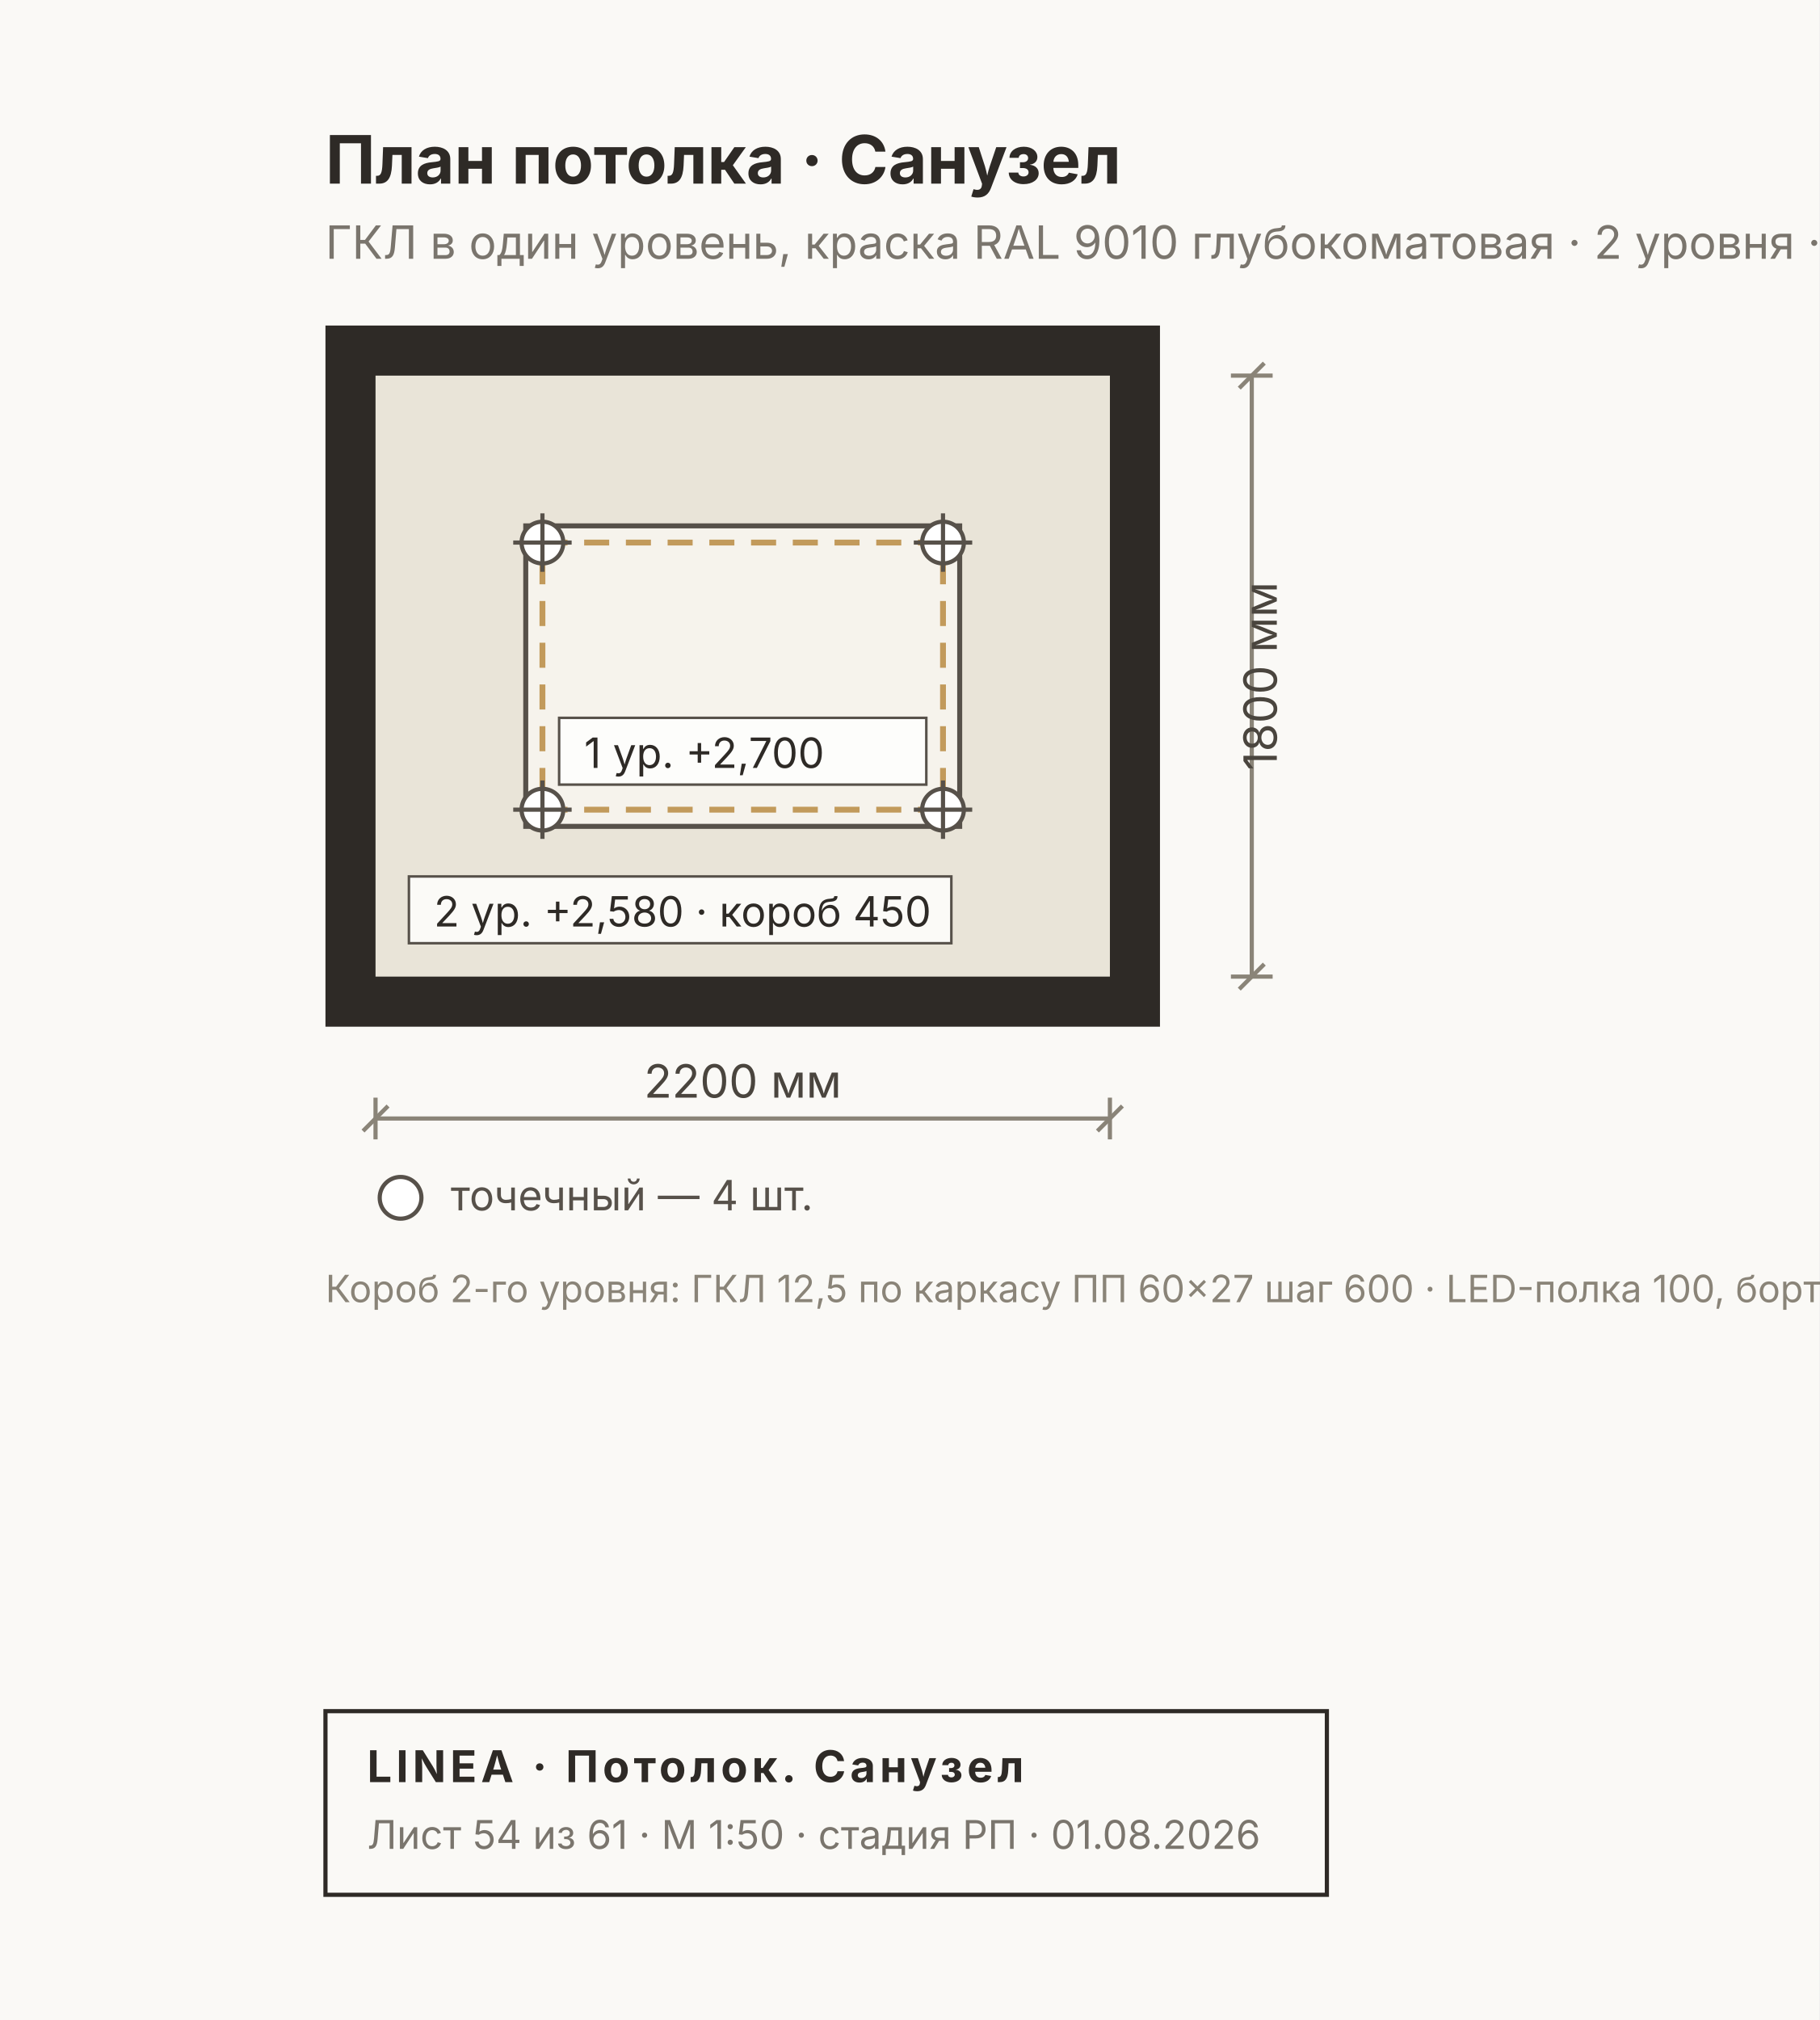
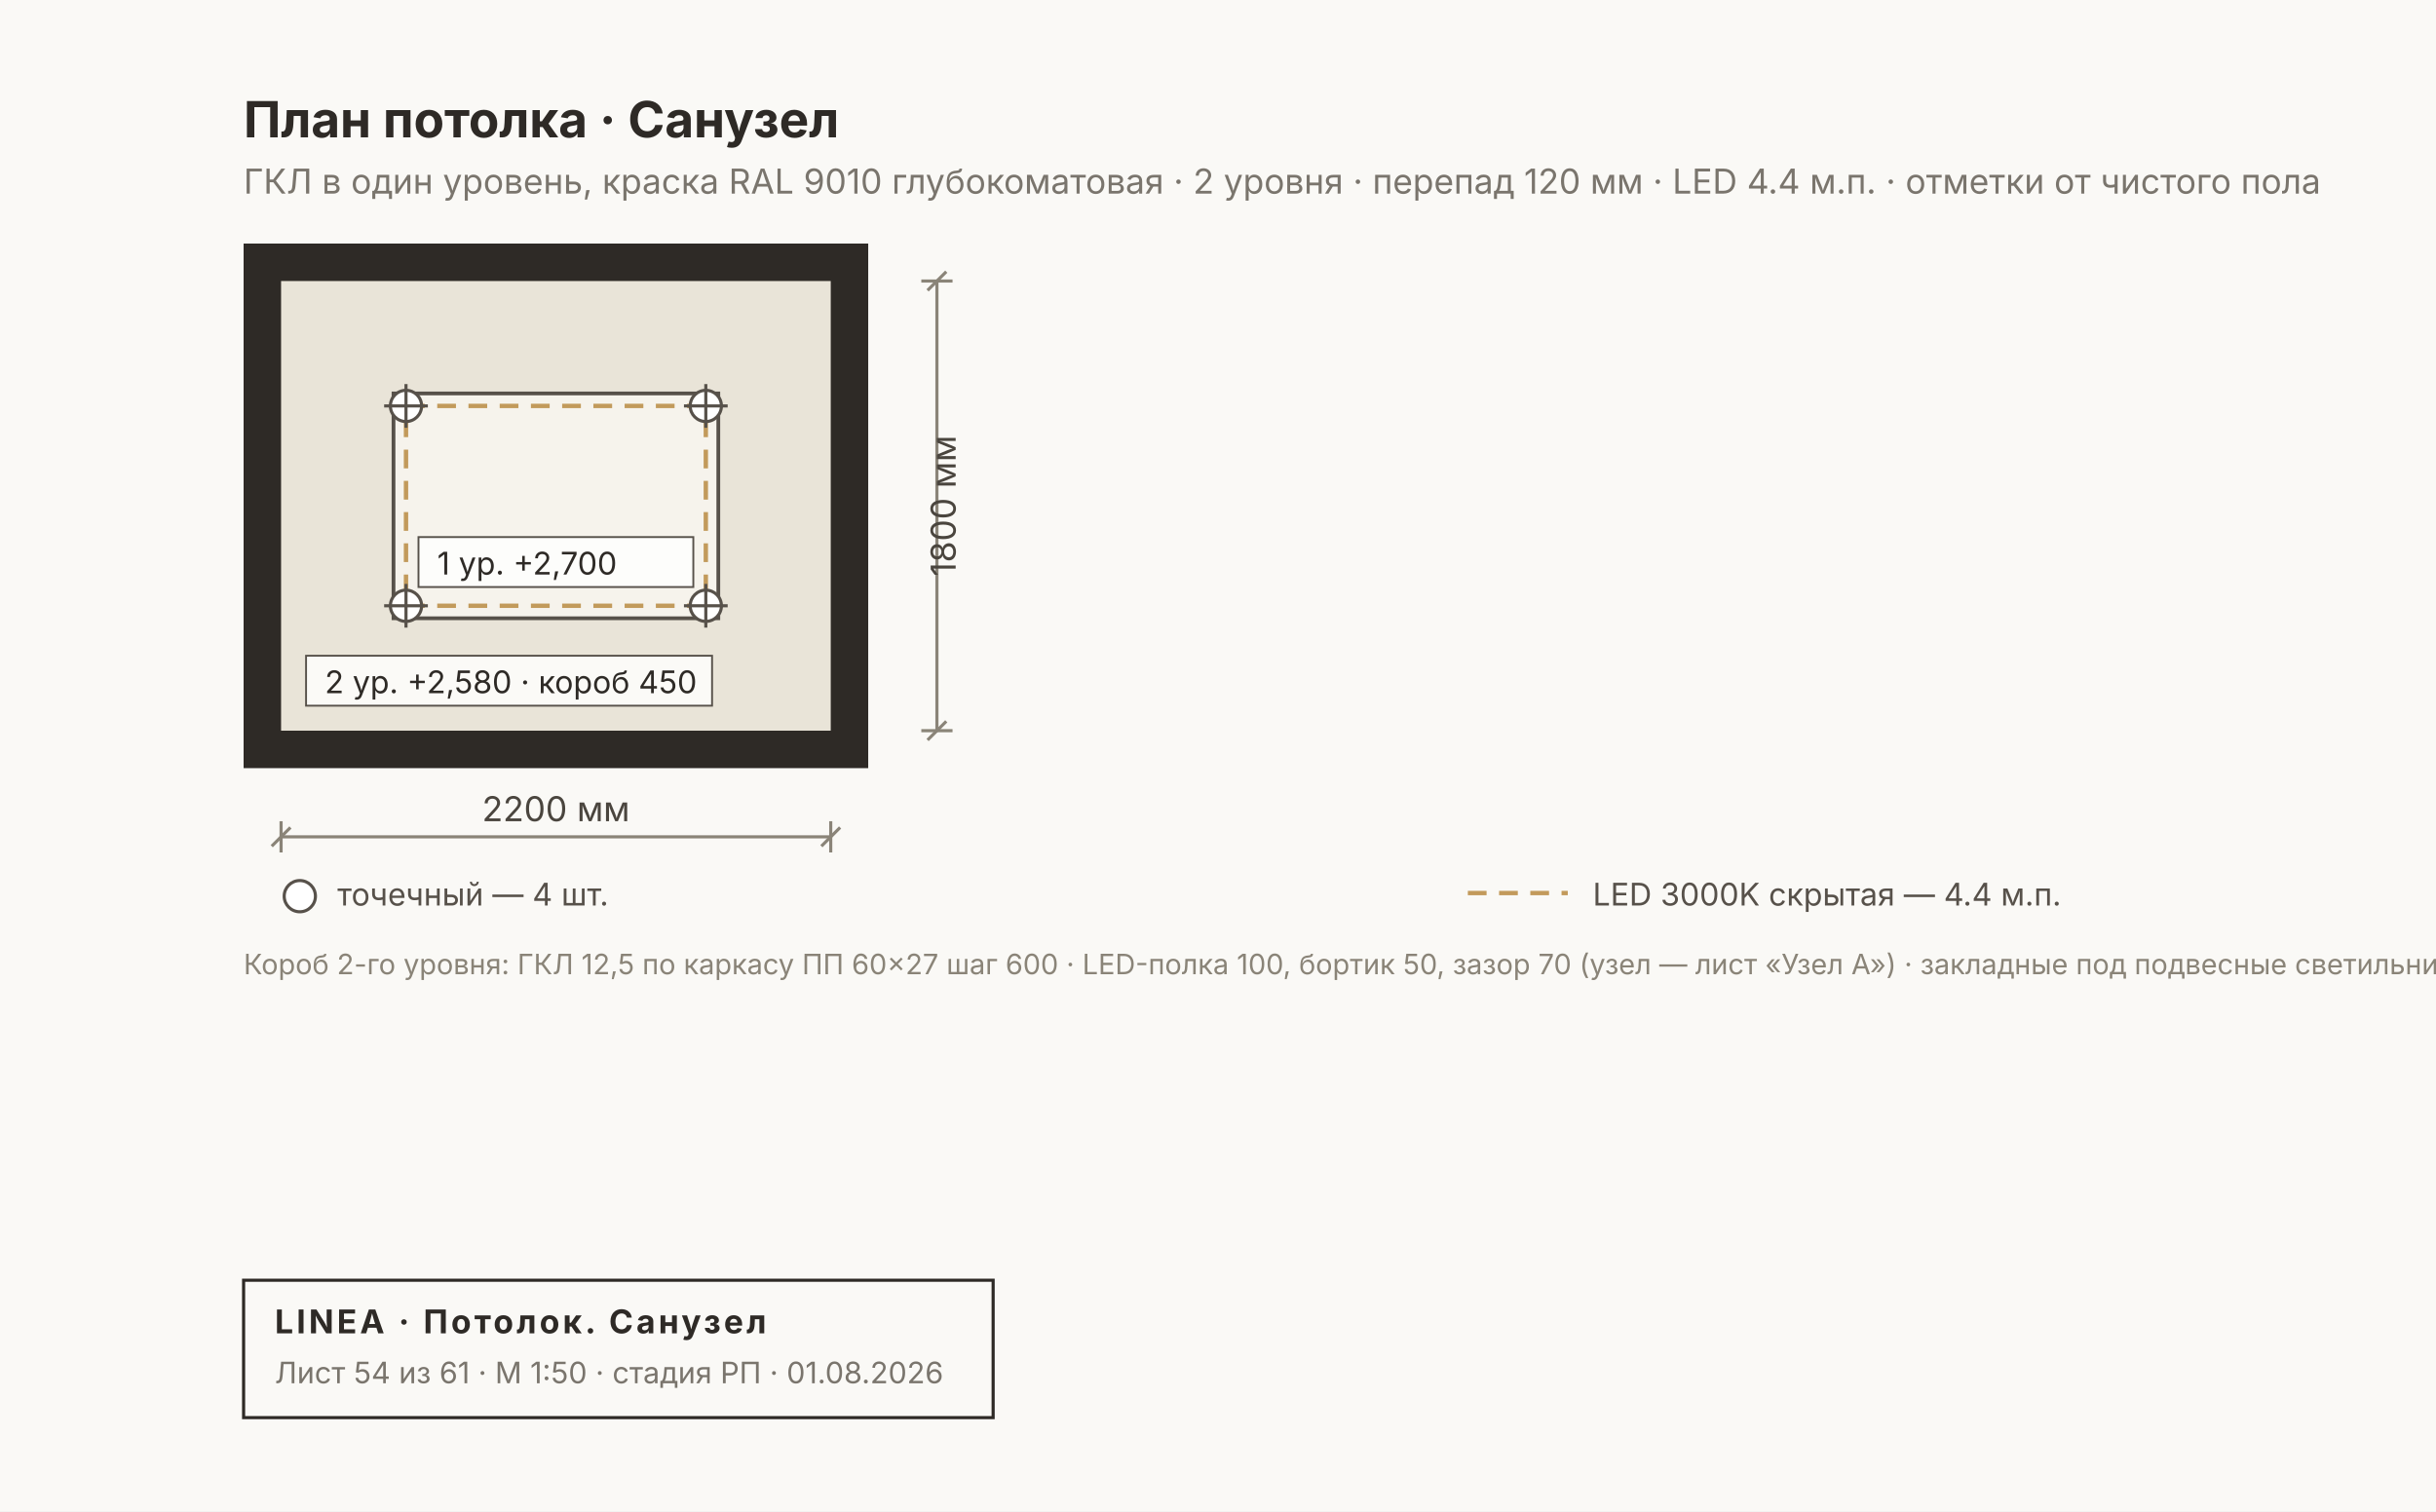
- <svg xmlns="http://www.w3.org/2000/svg" width="436" height="484" viewBox="0 0 436 484" font-family="Inter, &quot;Helvetica Neue&quot;, Arial, sans-serif">
-   <rect width="436" height="484" fill="#FAF9F6" />
+ <svg xmlns="http://www.w3.org/2000/svg" width="780" height="484" viewBox="0 0 780 484" font-family="Inter, &quot;Helvetica Neue&quot;, Arial, sans-serif">
+   <rect width="780" height="484" fill="#FAF9F6" />
  <rect x="78" y="78" width="200" height="168" fill="#2E2A26" />
  <rect x="90" y="90" width="176" height="144" fill="#E9E4D8" />
  <rect x="126" y="126" width="104" height="72" fill="#F6F3EC" stroke="#57514A" stroke-width="1.2" />
  <rect x="130" y="130" width="96" height="64" fill="none" stroke="#C29A5B" stroke-width="1.4" stroke-dasharray="6 4" />
  <g font-size="10" fill="#2E2A26">
    <rect x="98" y="210" width="130" height="16" fill="#FFFFFFCC" stroke="#57514A" stroke-width="0.6" />
    <text x="104" y="222">2 ур. +2,580 · короб 450</text>
    <rect x="134" y="172" width="88" height="16" fill="#FFFFFFCC" stroke="#57514A" stroke-width="0.6" />
    <text x="140" y="184">1 ур. +2,700</text>
  </g>
  <g stroke="#57514A" stroke-width="1">
    <circle cx="130" cy="130" r="5" fill="#FFF" />
    <line x1="123" y1="130" x2="137" y2="130" />
    <line x1="130" y1="123" x2="130" y2="137" />
  </g>
  <g stroke="#57514A" stroke-width="1">
    <circle cx="130" cy="194" r="5" fill="#FFF" />
    <line x1="123" y1="194" x2="137" y2="194" />
    <line x1="130" y1="187" x2="130" y2="201" />
  </g>
  <g stroke="#57514A" stroke-width="1">
    <circle cx="226" cy="130" r="5" fill="#FFF" />
    <line x1="219" y1="130" x2="233" y2="130" />
    <line x1="226" y1="123" x2="226" y2="137" />
  </g>
  <g stroke="#57514A" stroke-width="1">
    <circle cx="226" cy="194" r="5" fill="#FFF" />
    <line x1="219" y1="194" x2="233" y2="194" />
    <line x1="226" y1="187" x2="226" y2="201" />
  </g>
  <text x="78" y="44" font-size="16" font-weight="700" fill="#2E2A26">План потолка · Санузел</text>
  <text x="78" y="62" font-size="11" fill="#7A756D">ГКЛ в один уровень, краска RAL 9010 глубокоматовая · 2 уровня · перепад 120 мм · LED 4.4 м.п. · отметки от чистого пола</text>
  <g stroke="#8A8478" stroke-width="1" fill="none">
    <line x1="90" y1="268" x2="266" y2="268" />
    <line x1="90" y1="263" x2="90" y2="273" />
    <line x1="266" y1="263" x2="266" y2="273" />
    <line x1="87" y1="271" x2="93" y2="265" />
    <line x1="263" y1="271" x2="269" y2="265" />
  </g>
  <text x="178" y="263" font-size="11" fill="#4A453E" text-anchor="middle">2200 мм</text>
  <g stroke="#8A8478" stroke-width="1" fill="none">
    <line x1="300" y1="90" x2="300" y2="234" />
    <line x1="295" y1="90" x2="305" y2="90" />
    <line x1="295" y1="234" x2="305" y2="234" />
    <line x1="297" y1="93" x2="303" y2="87" />
    <line x1="297" y1="237" x2="303" y2="231" />
  </g>
  <text x="306" y="162" font-size="11" fill="#4A453E" transform="rotate(-90 306 162)" text-anchor="middle">1800 мм</text>
  <g font-size="10" fill="#57514A">
    <circle cx="96" cy="287" r="5" fill="#FFF" stroke="#57514A" />
    <text x="108" y="290">точечный — 4 шт.</text>
    <line x1="470" y1="286" x2="502" y2="286" stroke="#C29A5B" stroke-width="1.4" stroke-dasharray="6 4" />
    <text x="510" y="290">LED 3000K скрытая — 4.4 м.п.</text>
  </g>
  <text x="78" y="312" font-size="9" fill="#8A8478">Короб 2-го уровня: ГКЛ 12,5 по каркасу ПП 60×27 шаг 600 · LED-полка 100, бортик 50, зазор 70 (узел — лист «Узел А») · закладные под подвесные светильники</text>
  <g>
    <rect x="78" y="410" width="240" height="44" fill="none" stroke="#2E2A26" stroke-width="1" />
    <text x="88" y="427" font-size="10.5" font-weight="700" fill="#2E2A26" letter-spacing="1">LINEA · Потолок. Санузел</text>
    <text x="88" y="443" font-size="9.5" fill="#7A756D">Лист 54 из 61 · М 1:50 · стадия РП · 01.08.2026</text>
  </g>
</svg>
